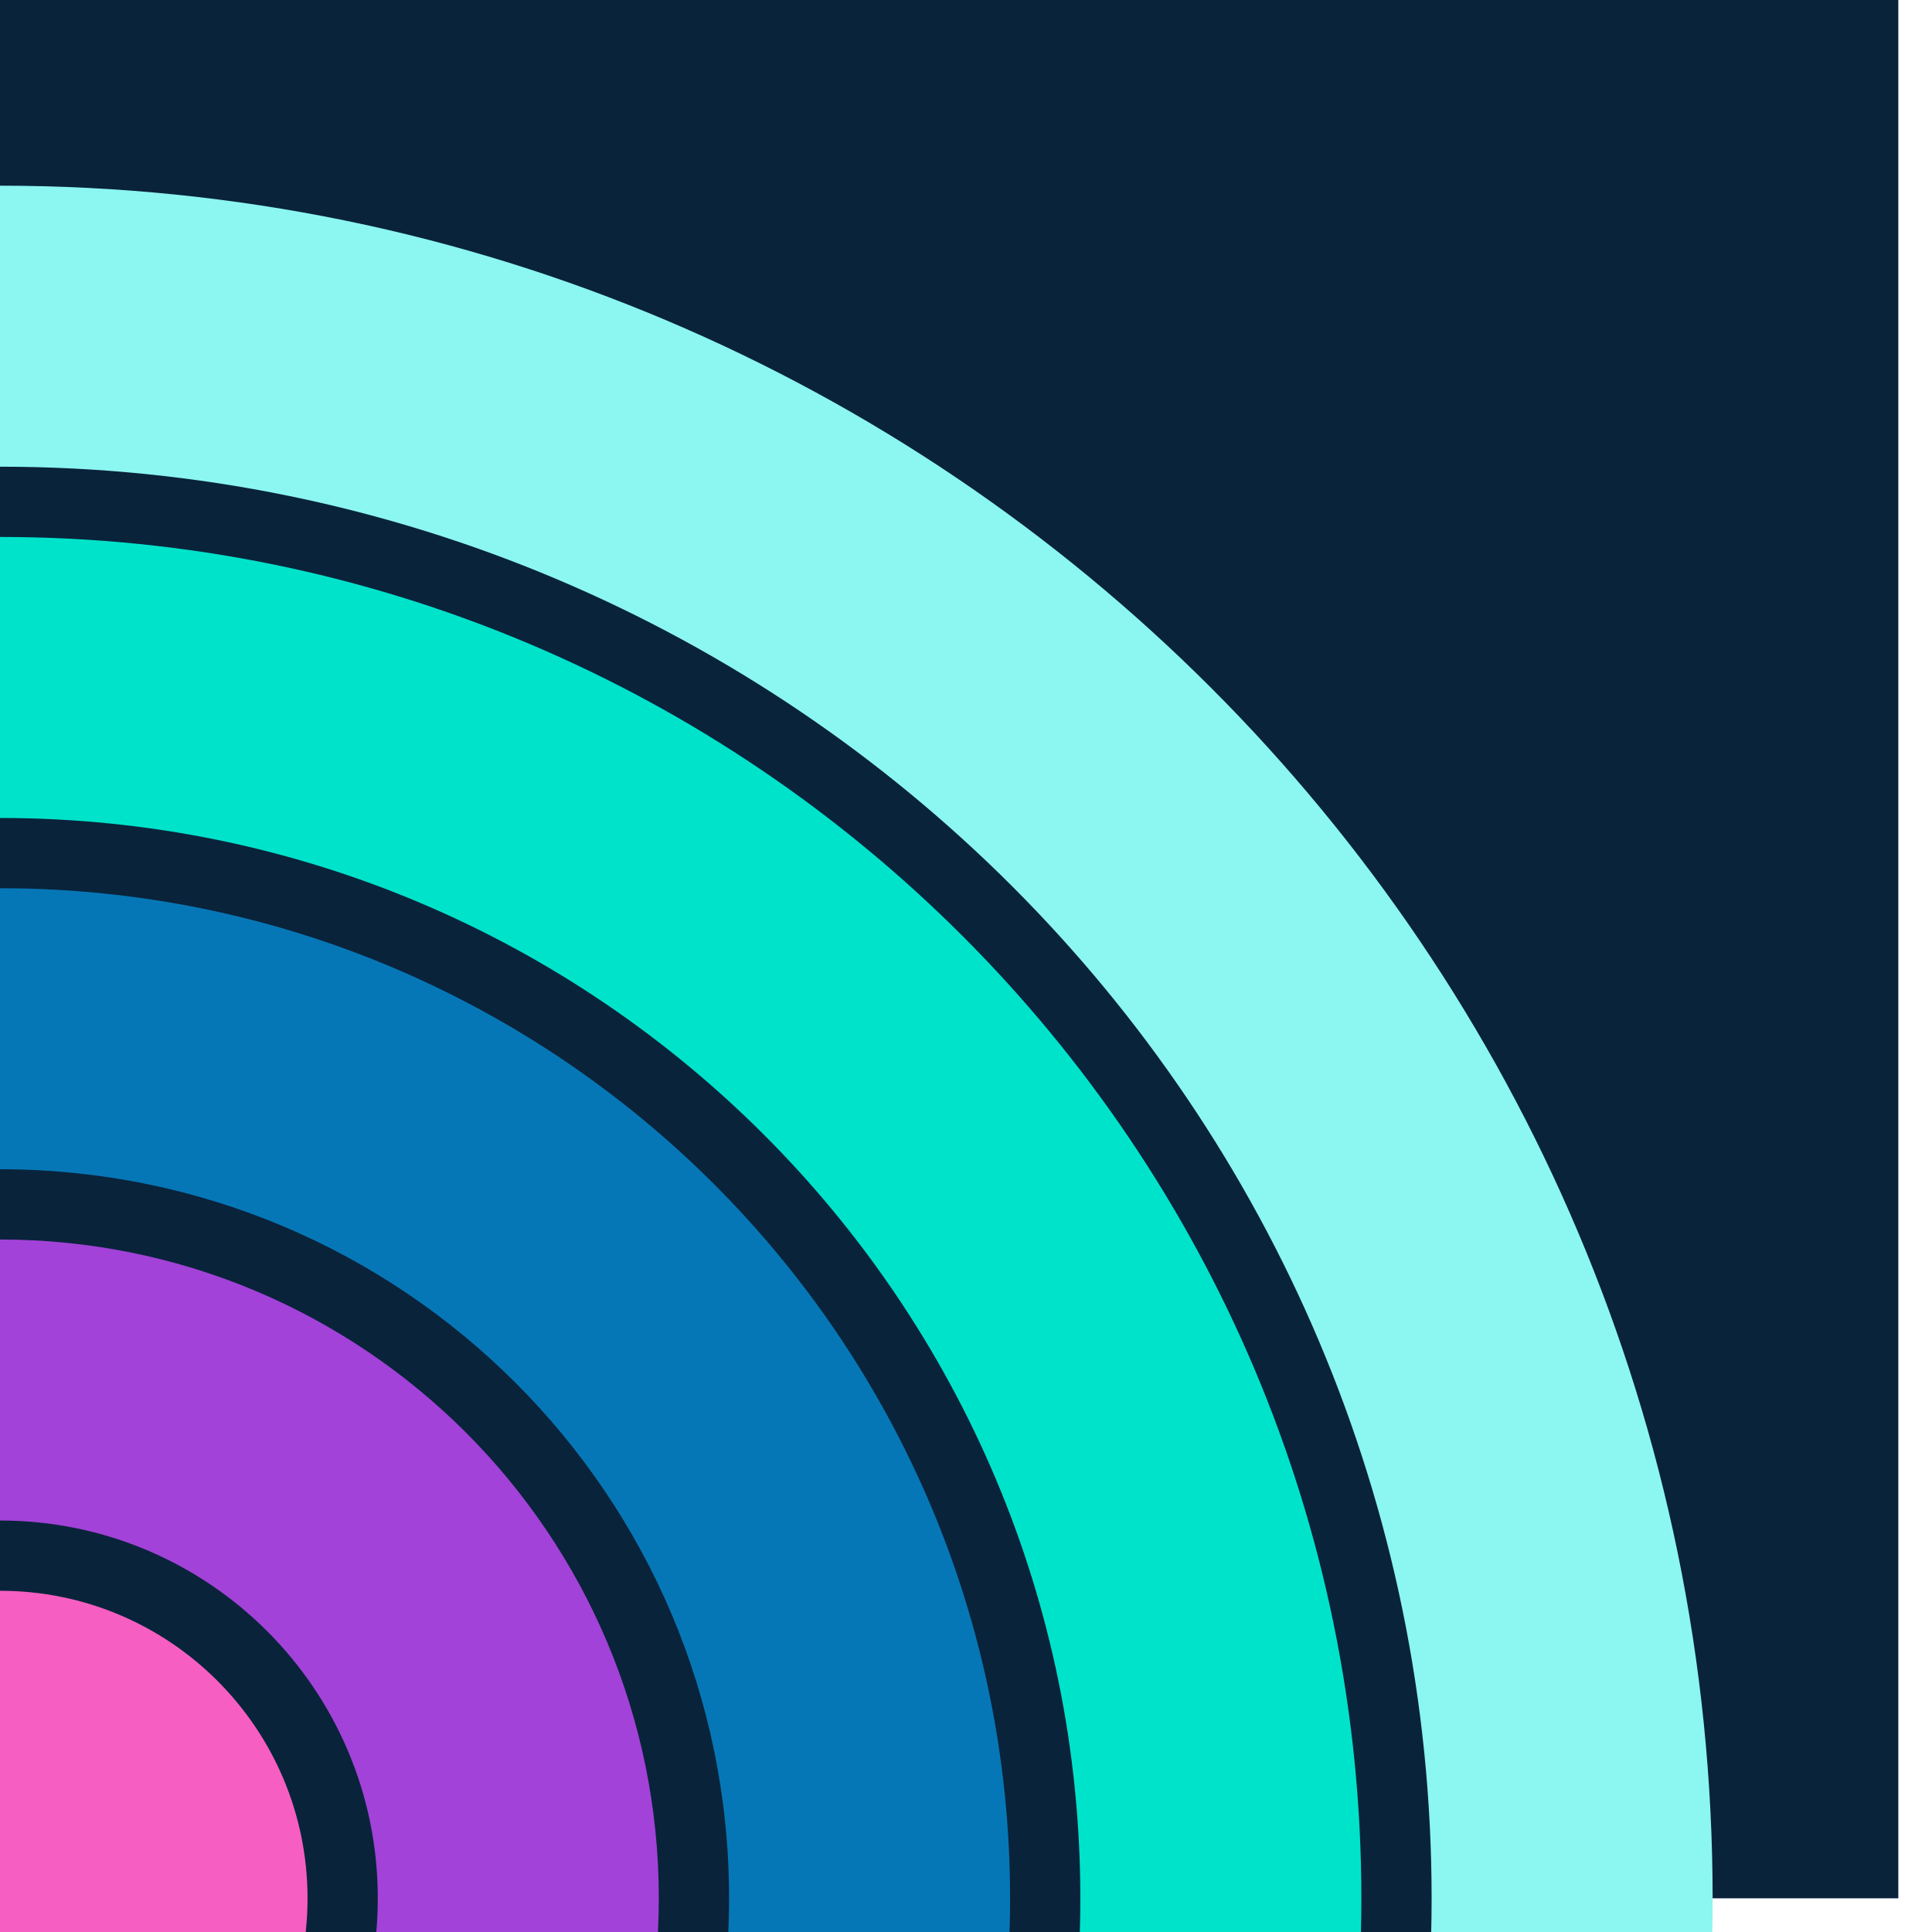
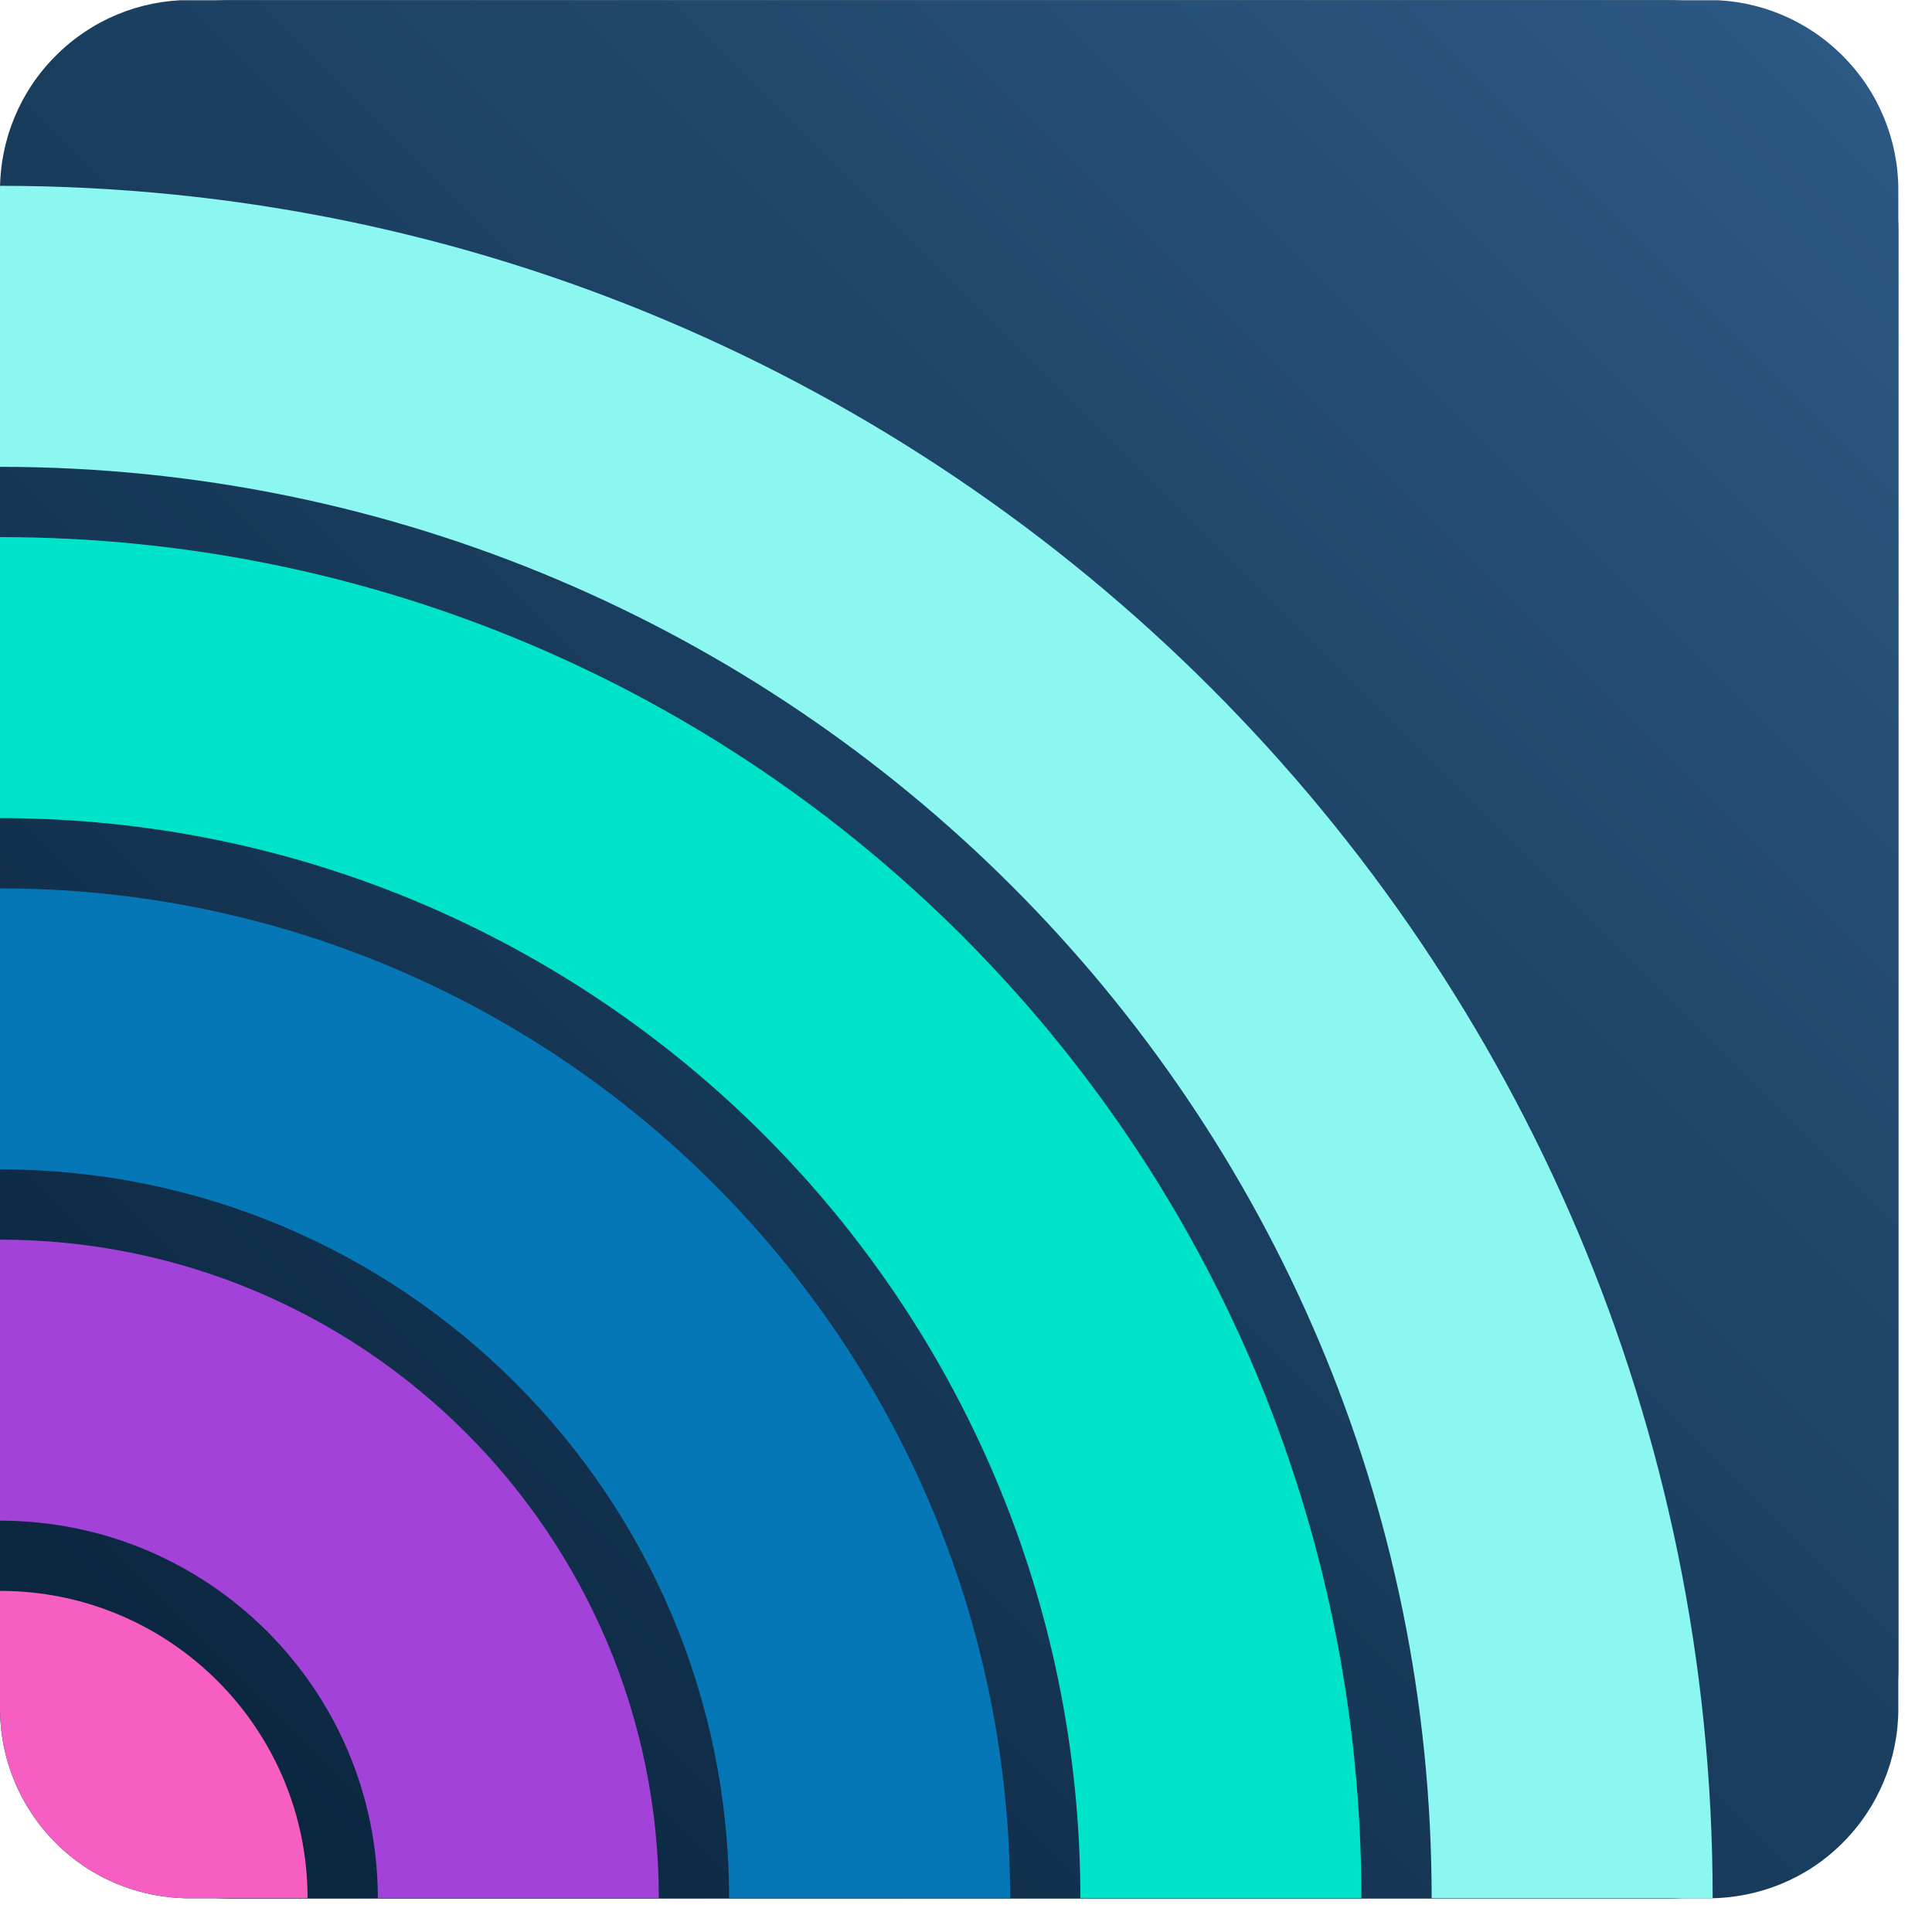
- <svg xmlns="http://www.w3.org/2000/svg" clip-rule="evenodd" fill-rule="evenodd" stroke-linejoin="round" stroke-miterlimit="2" viewBox="0 0 55 55">
-   <path d="m0 0h54.041v54.041h-54.041z" fill="#09233b" />
-   <path d="m0 5.286c26.909 0 48.755 21.846 48.755 48.755s-21.846 48.756-48.755 48.756-48.755-21.847-48.755-48.756 21.846-48.755 48.755-48.755zm0 80c17.244 0 31.245-14 31.245-31.245 0-17.244-14.001-31.244-31.245-31.244s-31.245 14-31.245 31.244c0 17.245 14.001 31.245 31.245 31.245zm0-40c4.832 0 8.755 3.923 8.755 8.755s-3.923 8.756-8.755 8.756-8.755-3.924-8.755-8.756 3.923-8.755 8.755-8.755z" fill="#8cf6f1" />
-   <path d="m0 13.286c22.493 0 40.755 18.262 40.755 40.755 0 22.494-18.262 40.756-40.755 40.756s-40.755-18.262-40.755-40.756c0-22.493 18.262-40.755 40.755-40.755zm0 64c12.829 0 23.245-10.416 23.245-23.245s-10.416-23.244-23.245-23.244-23.245 10.415-23.245 23.244 10.416 23.245 23.245 23.245zm0-32c4.832 0 8.755 3.923 8.755 8.755s-3.923 8.756-8.755 8.756-8.755-3.924-8.755-8.756 3.923-8.755 8.755-8.755z" fill="#09233b" />
-   <path d="m0 15.286c21.39 0 38.755 17.366 38.755 38.755 0 21.39-17.365 38.756-38.755 38.756s-38.755-17.366-38.755-38.756c0-21.389 17.365-38.755 38.755-38.755zm0 60c11.725 0 21.245-9.52 21.245-21.245s-9.52-21.244-21.245-21.244-21.245 9.519-21.245 21.244 9.52 21.245 21.245 21.245zm0-30c4.832 0 8.755 3.923 8.755 8.755s-3.923 8.756-8.755 8.756-8.755-3.924-8.755-8.756 3.923-8.755 8.755-8.755z" fill="#00e3cb" />
-   <path d="m0 23.286c16.974 0 30.755 13.781 30.755 30.755 0 16.975-13.781 30.756-30.755 30.756s-30.755-13.781-30.755-30.756c0-16.974 13.781-30.755 30.755-30.755zm0 44c7.31 0 13.245-5.935 13.245-13.245s-5.935-13.244-13.245-13.244-13.245 5.934-13.245 13.244 5.935 13.245 13.245 13.245zm0-22c4.832 0 8.755 3.923 8.755 8.755s-3.923 8.756-8.755 8.756-8.755-3.924-8.755-8.756 3.923-8.755 8.755-8.755z" fill="#09233b" />
-   <path d="m0 25.286c15.871 0 28.755 12.885 28.755 28.755 0 15.871-12.884 28.756-28.755 28.756s-28.755-12.885-28.755-28.756c0-15.87 12.884-28.755 28.755-28.755zm0 40c6.206 0 11.245-5.039 11.245-11.245s-5.039-11.244-11.245-11.244-11.245 5.038-11.245 11.244 5.039 11.245 11.245 11.245zm0-20c4.832 0 8.755 3.923 8.755 8.755s-3.923 8.756-8.755 8.756-8.755-3.924-8.755-8.756 3.923-8.755 8.755-8.755z" fill="#0677b6" />
-   <circle cy="54.041" fill="#09233b" r="20.755" />
-   <circle cy="54.041" fill="#a242d8" r="18.755" />
-   <circle cy="54.041" fill="#09233b" r="10.755" />
-   <circle cy="54.041" fill="#f75ec1" r="8.755" />
+ <svg xmlns="http://www.w3.org/2000/svg" width="100%" height="100%" viewBox="0 0 55 55" version="1.1" xml:space="preserve" style="fill-rule:evenodd;clip-rule:evenodd;stroke-linejoin:round;stroke-miterlimit:2;">
+   <g transform="matrix(1,0,0,1,-389.085,-1285.13)">
+     <g transform="matrix(1,0,0,1,1.8131,-1.8131)">
+       <path d="M441.314,1293.52C441.314,1289.89 438.37,1286.95 434.74,1286.95L393.846,1286.95C390.216,1286.95 387.272,1289.89 387.272,1293.52L387.272,1334.41C387.272,1338.04 390.216,1340.99 393.846,1340.99L434.74,1340.99C438.37,1340.99 441.314,1338.04 441.314,1334.41L441.314,1293.52Z" style="fill:rgb(9,35,59);" />
+     </g>
+     <g>
+       <clipPath id="_clip1">
+         <path d="M443.127,1290.54C443.127,1289.11 442.557,1287.73 441.543,1286.72C440.529,1285.7 439.154,1285.13 437.721,1285.13L394.491,1285.13C393.058,1285.13 391.683,1285.7 390.669,1286.72C389.655,1287.73 389.085,1289.11 389.085,1290.54L389.085,1333.77C389.085,1335.2 389.655,1336.58 390.669,1337.59C391.683,1338.61 393.058,1339.17 394.491,1339.17L437.721,1339.17C439.154,1339.17 440.529,1338.61 441.543,1337.59C442.557,1336.58 443.127,1335.2 443.127,1333.77L443.127,1290.54Z" />
+       </clipPath>
+       <g clip-path="url(#_clip1)">
+         <g transform="matrix(1,0,0,1,1.8131,-1.8131)">
+           <rect x="387.272" y="1286.95" width="54.041" height="54.041" style="fill:url(#_Linear2);" />
+         </g>
+         <path d="M389.085,1290.42C415.994,1290.42 437.841,1312.27 437.841,1339.17C437.841,1366.08 415.994,1387.93 389.085,1387.93C362.177,1387.93 340.33,1366.08 340.33,1339.17C340.33,1312.27 362.177,1290.42 389.085,1290.42ZM389.085,1298.42C366.592,1298.42 348.33,1316.68 348.33,1339.17C348.33,1361.67 366.592,1379.93 389.085,1379.93C411.579,1379.93 429.841,1361.67 429.841,1339.17C429.841,1316.68 411.579,1298.42 389.085,1298.42Z" style="fill:rgb(140,246,241);" />
+         <path d="M389.085,1300.42C410.475,1300.42 427.841,1317.79 427.841,1339.17C427.841,1360.56 410.475,1377.93 389.085,1377.93C367.696,1377.93 350.33,1360.56 350.33,1339.17C350.33,1317.79 367.696,1300.42 389.085,1300.42ZM389.085,1308.42C372.111,1308.42 358.33,1322.2 358.33,1339.17C358.33,1356.15 372.111,1369.93 389.085,1369.93C406.06,1369.93 419.841,1356.15 419.841,1339.17C419.841,1322.2 406.06,1308.42 389.085,1308.42Z" style="fill:rgb(0,227,203);" />
+         <path d="M389.085,1310.42C404.956,1310.42 417.841,1323.3 417.841,1339.17C417.841,1355.05 404.956,1367.93 389.085,1367.93C373.215,1367.93 360.33,1355.05 360.33,1339.17C360.33,1323.3 373.215,1310.42 389.085,1310.42ZM389.085,1318.42C377.63,1318.42 368.33,1327.72 368.33,1339.17C368.33,1350.63 377.63,1359.93 389.085,1359.93C400.541,1359.93 409.841,1350.63 409.841,1339.17C409.841,1327.72 400.541,1318.42 389.085,1318.42Z" style="fill:rgb(6,119,182);" />
+         <path d="M389.085,1320.42C399.437,1320.42 407.841,1328.82 407.841,1339.17C407.841,1349.53 399.437,1357.93 389.085,1357.93C378.734,1357.93 370.33,1349.53 370.33,1339.17C370.33,1328.82 378.734,1320.42 389.085,1320.42ZM389.085,1328.42C383.149,1328.42 378.33,1333.24 378.33,1339.17C378.33,1345.11 383.149,1349.93 389.085,1349.93C395.021,1349.93 399.841,1345.11 399.841,1339.17C399.841,1333.24 395.021,1328.42 389.085,1328.42Z" style="fill:rgb(162,66,216);" />
+         <g transform="matrix(0.398468,0,0,0.398468,242.803,808.682)">
+           <circle cx="367.113" cy="1331.33" r="21.973" style="fill:rgb(247,94,193);" />
+         </g>
+       </g>
+     </g>
+   </g>
+   <defs>
+     <linearGradient id="_Linear2" x1="0" y1="0" x2="1" y2="0" gradientUnits="userSpaceOnUse" gradientTransform="matrix(50.0445,-52.4672,52.4672,50.0445,390.408,1339.79)">
+       <stop offset="0" style="stop-color:rgb(9,35,59);stop-opacity:1" />
+       <stop offset="1" style="stop-color:rgb(44,90,133);stop-opacity:1" />
+     </linearGradient>
+   </defs>
</svg>
